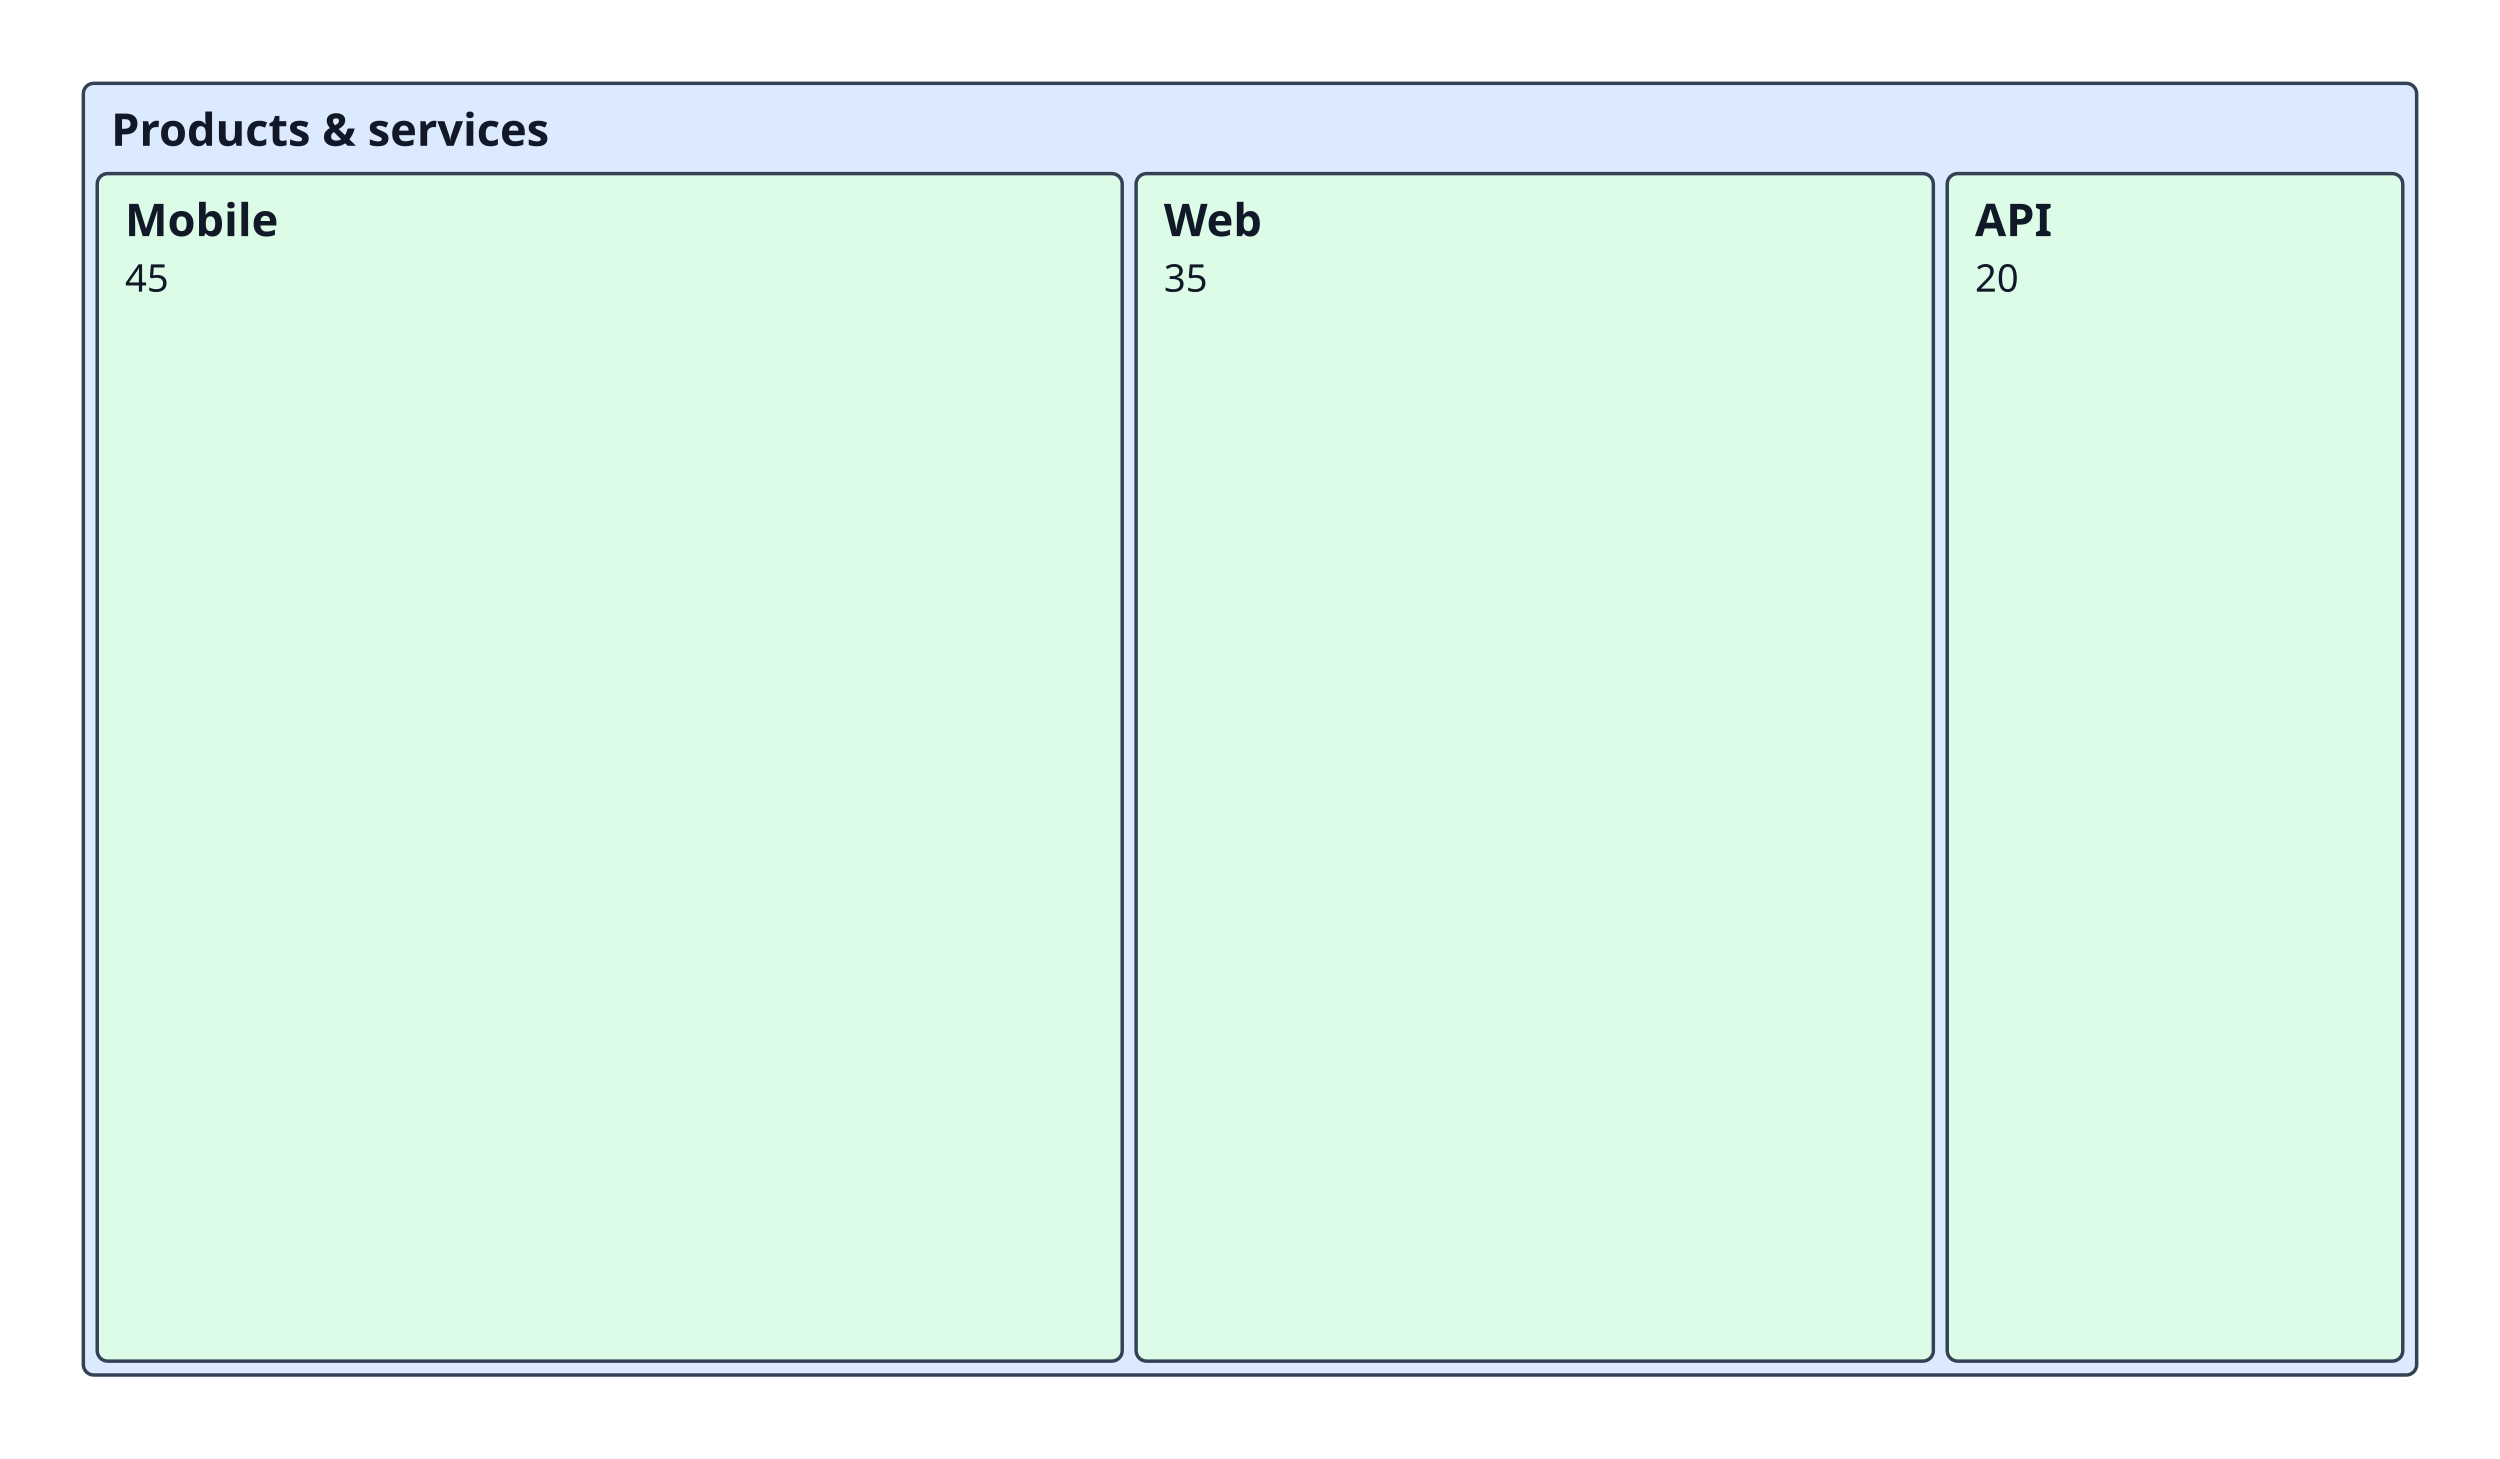
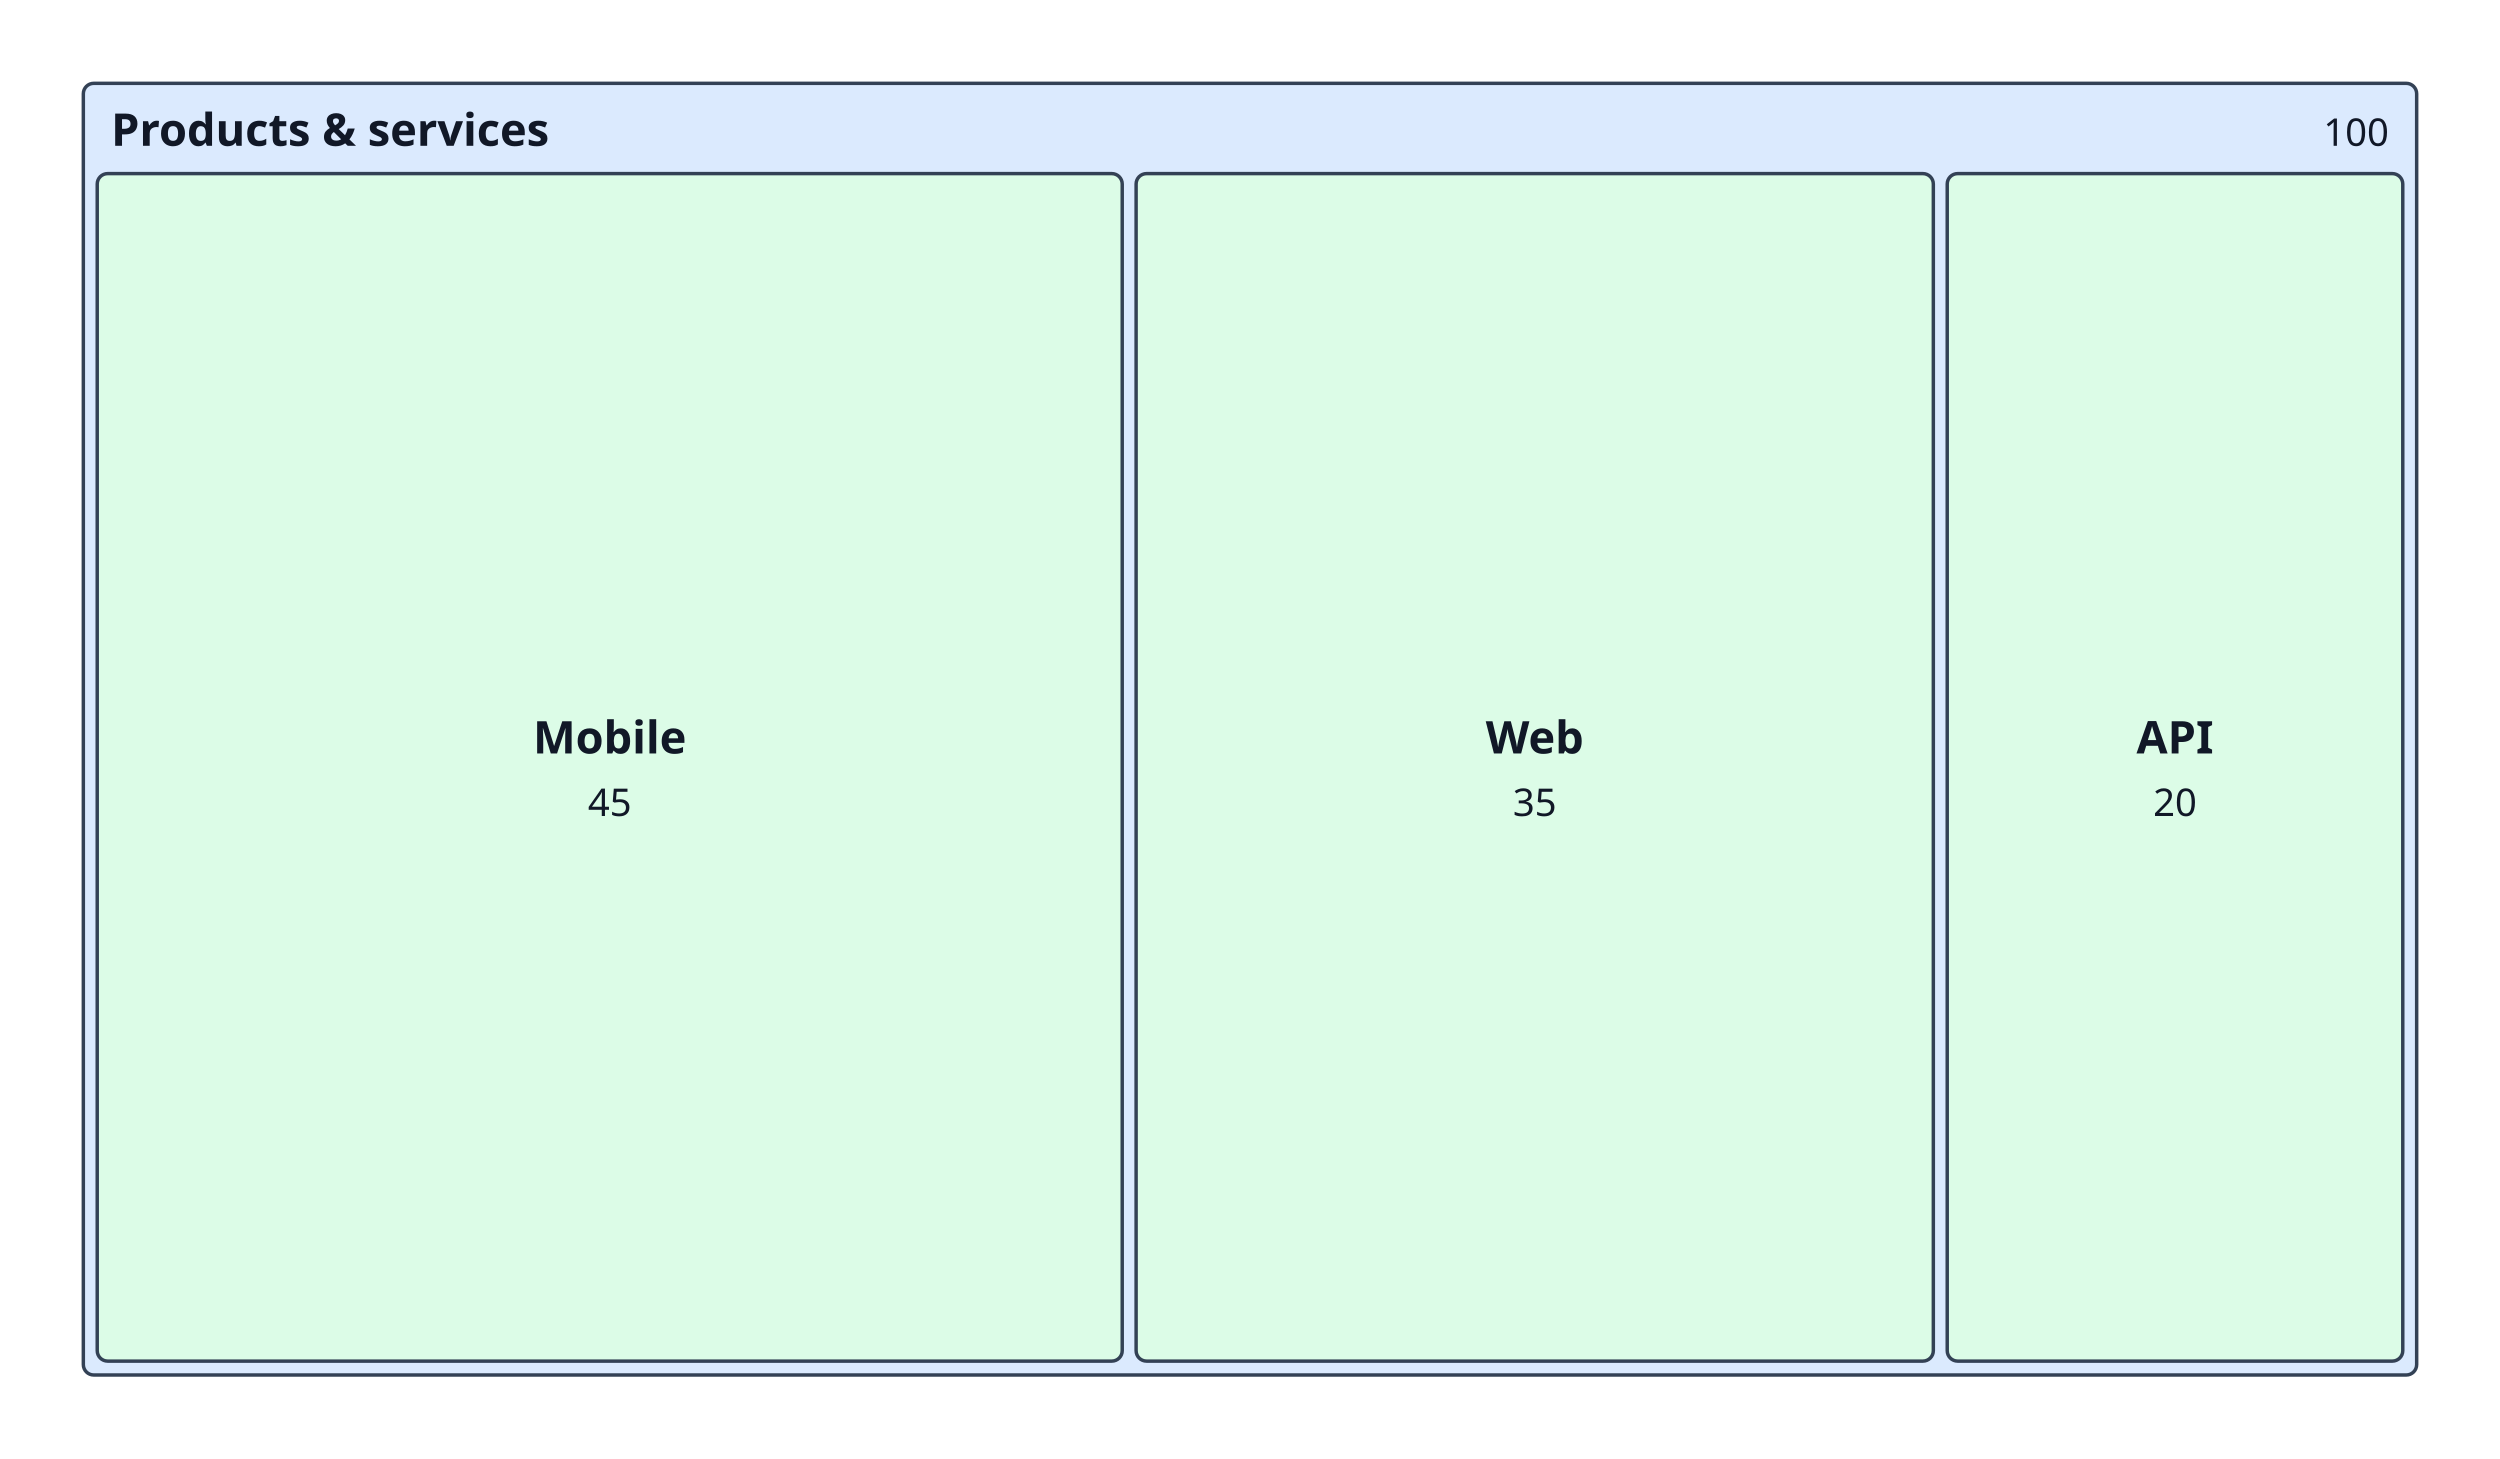
<svg xmlns="http://www.w3.org/2000/svg" width="720" height="420" viewBox="0 0 720 420" role="img">
  <rect x="24" y="24" width="672" height="372" rx="3" fill="#dbeafe" stroke="#334155" stroke-width="1" />
  <text x="32" y="42" text-anchor="start" font-family="sans-serif" font-size="13" font-weight="600" fill="#111827">Products &amp; services</text>
+   <text x="688" y="42" text-anchor="end" font-family="sans-serif" font-size="11" font-weight="400" fill="#111827">100</text>
  <rect x="28" y="50" width="295.2" height="342" rx="3" fill="#dcfce7" stroke="#334155" stroke-width="1" />
-   <text x="36" y="68" text-anchor="start" font-family="sans-serif" font-size="13" font-weight="600" fill="#111827">Mobile</text>
-   <text x="36" y="84" text-anchor="start" font-family="sans-serif" font-size="11" font-weight="400" fill="#111827">45</text>
+   <text x="175.6" y="217" text-anchor="middle" font-family="sans-serif" font-size="13" font-weight="600" fill="#111827">Mobile</text>
+   <text x="175.6" y="235" text-anchor="middle" font-family="sans-serif" font-size="11" font-weight="400" fill="#111827">45</text>
  <rect x="327.2" y="50" width="229.6" height="342" rx="3" fill="#dcfce7" stroke="#334155" stroke-width="1" />
-   <text x="335.2" y="68" text-anchor="start" font-family="sans-serif" font-size="13" font-weight="600" fill="#111827">Web</text>
-   <text x="335.2" y="84" text-anchor="start" font-family="sans-serif" font-size="11" font-weight="400" fill="#111827">35</text>
+   <text x="442" y="217" text-anchor="middle" font-family="sans-serif" font-size="13" font-weight="600" fill="#111827">Web</text>
+   <text x="442" y="235" text-anchor="middle" font-family="sans-serif" font-size="11" font-weight="400" fill="#111827">35</text>
  <rect x="560.8" y="50" width="131.2" height="342" rx="3" fill="#dcfce7" stroke="#334155" stroke-width="1" />
-   <text x="568.8" y="68" text-anchor="start" font-family="sans-serif" font-size="13" font-weight="600" fill="#111827">API</text>
-   <text x="568.8" y="84" text-anchor="start" font-family="sans-serif" font-size="11" font-weight="400" fill="#111827">20</text>
+   <text x="626.4" y="217" text-anchor="middle" font-family="sans-serif" font-size="13" font-weight="600" fill="#111827">API</text>
+   <text x="626.4" y="235" text-anchor="middle" font-family="sans-serif" font-size="11" font-weight="400" fill="#111827">20</text>
</svg>
